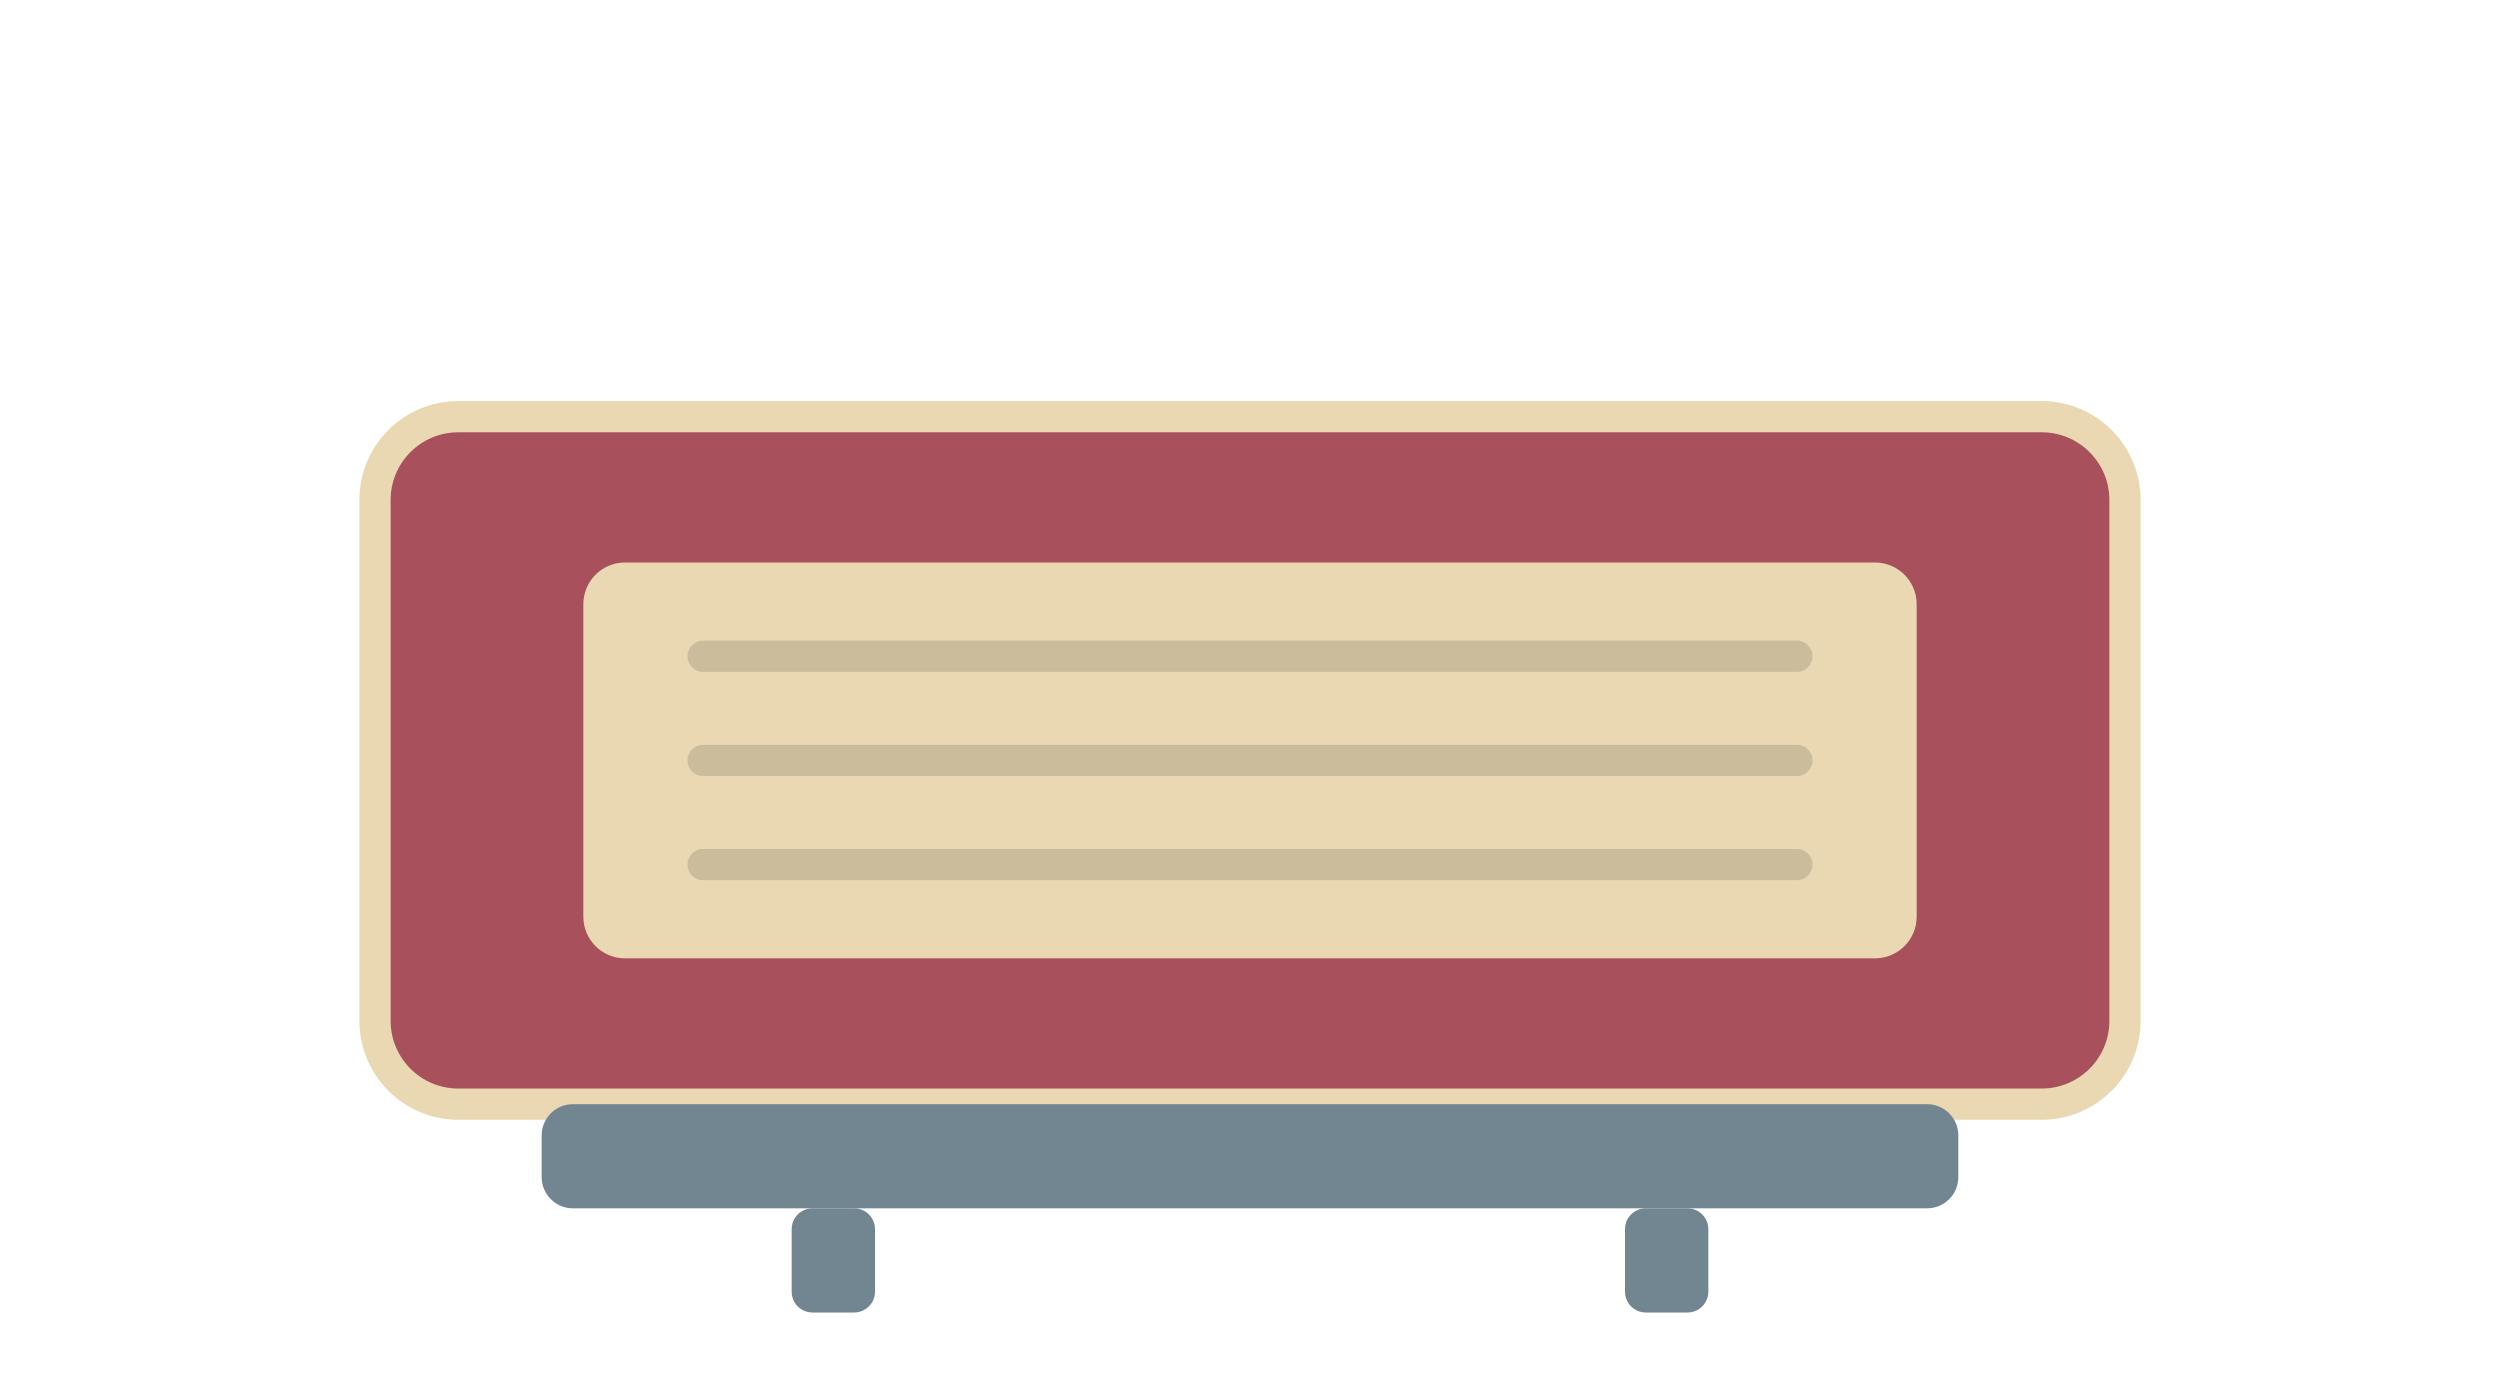
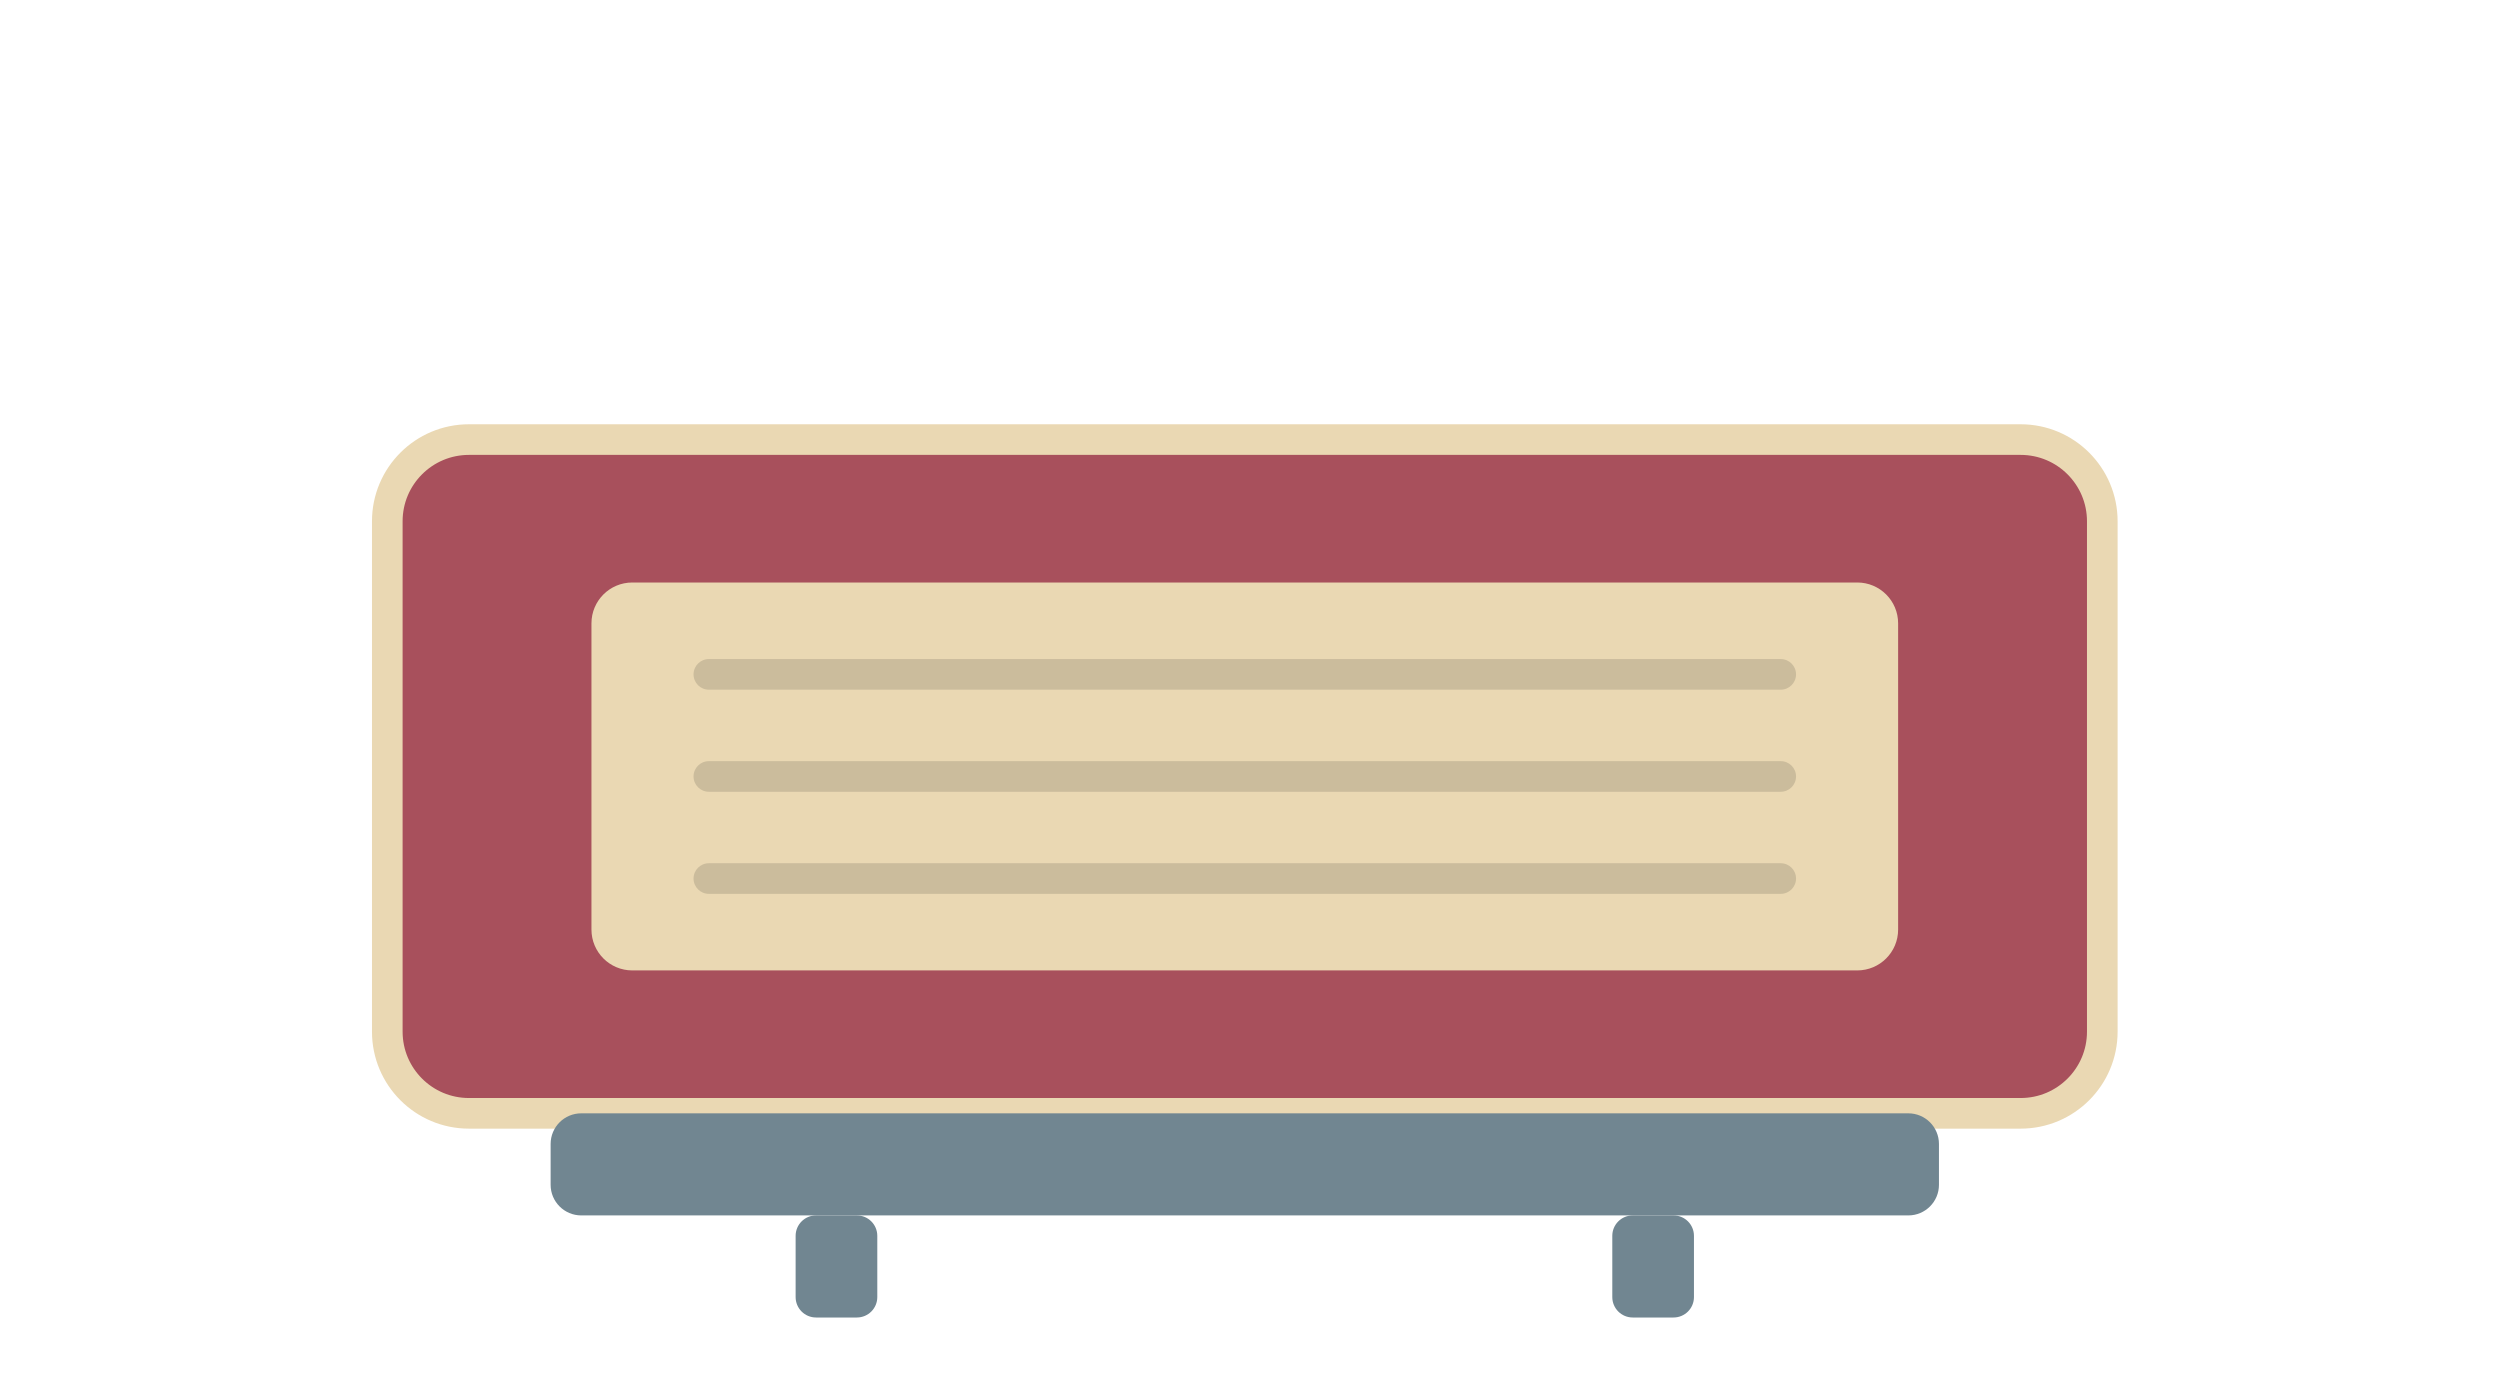
<svg xmlns="http://www.w3.org/2000/svg" width="216" height="118.8" viewBox="0 0 240 132">
-   <rect x="36" y="40" width="168" height="66" rx="8" fill="#a8505c" />
-   <rect x="36" y="40" width="168" height="66" rx="8" fill="none" stroke="#ead8b3" stroke-width="3" />
-   <rect x="56" y="54" width="128" height="38" rx="4" fill="#ead8b3" />
-   <rect x="66" y="61.5" width="108" height="3" rx="1.5" fill="#cbbc9c" />
-   <rect x="66" y="71.5" width="108" height="3" rx="1.5" fill="#cbbc9c" />
-   <rect x="66" y="81.5" width="108" height="3" rx="1.5" fill="#cbbc9c" />
-   <rect x="52" y="106" width="136" height="10" rx="3" fill="#718691" />
-   <rect x="76" y="116" width="8" height="10" rx="2" fill="#718691" />
-   <rect x="156" y="116" width="8" height="10" rx="2" fill="#718691" />
+   <g transform="translate(1.9 3) scale(0.98)">
+     <rect x="36" y="40" width="168" height="66" rx="8" fill="#a8505c" />
+     <rect x="36" y="40" width="168" height="66" rx="8" fill="none" stroke="#ead8b3" stroke-width="3" />
+     <rect x="56" y="54" width="128" height="38" rx="4" fill="#ead8b3" />
+     <rect x="66" y="61.5" width="108" height="3" rx="1.5" fill="#cbbc9c" />
+     <rect x="66" y="71.5" width="108" height="3" rx="1.5" fill="#cbbc9c" />
+     <rect x="66" y="81.5" width="108" height="3" rx="1.5" fill="#cbbc9c" />
+     <rect x="52" y="106" width="136" height="10" rx="3" fill="#718691" />
+     <rect x="76" y="116" width="8" height="10" rx="2" fill="#718691" />
+     <rect x="156" y="116" width="8" height="10" rx="2" fill="#718691" />
+   </g>
</svg>
